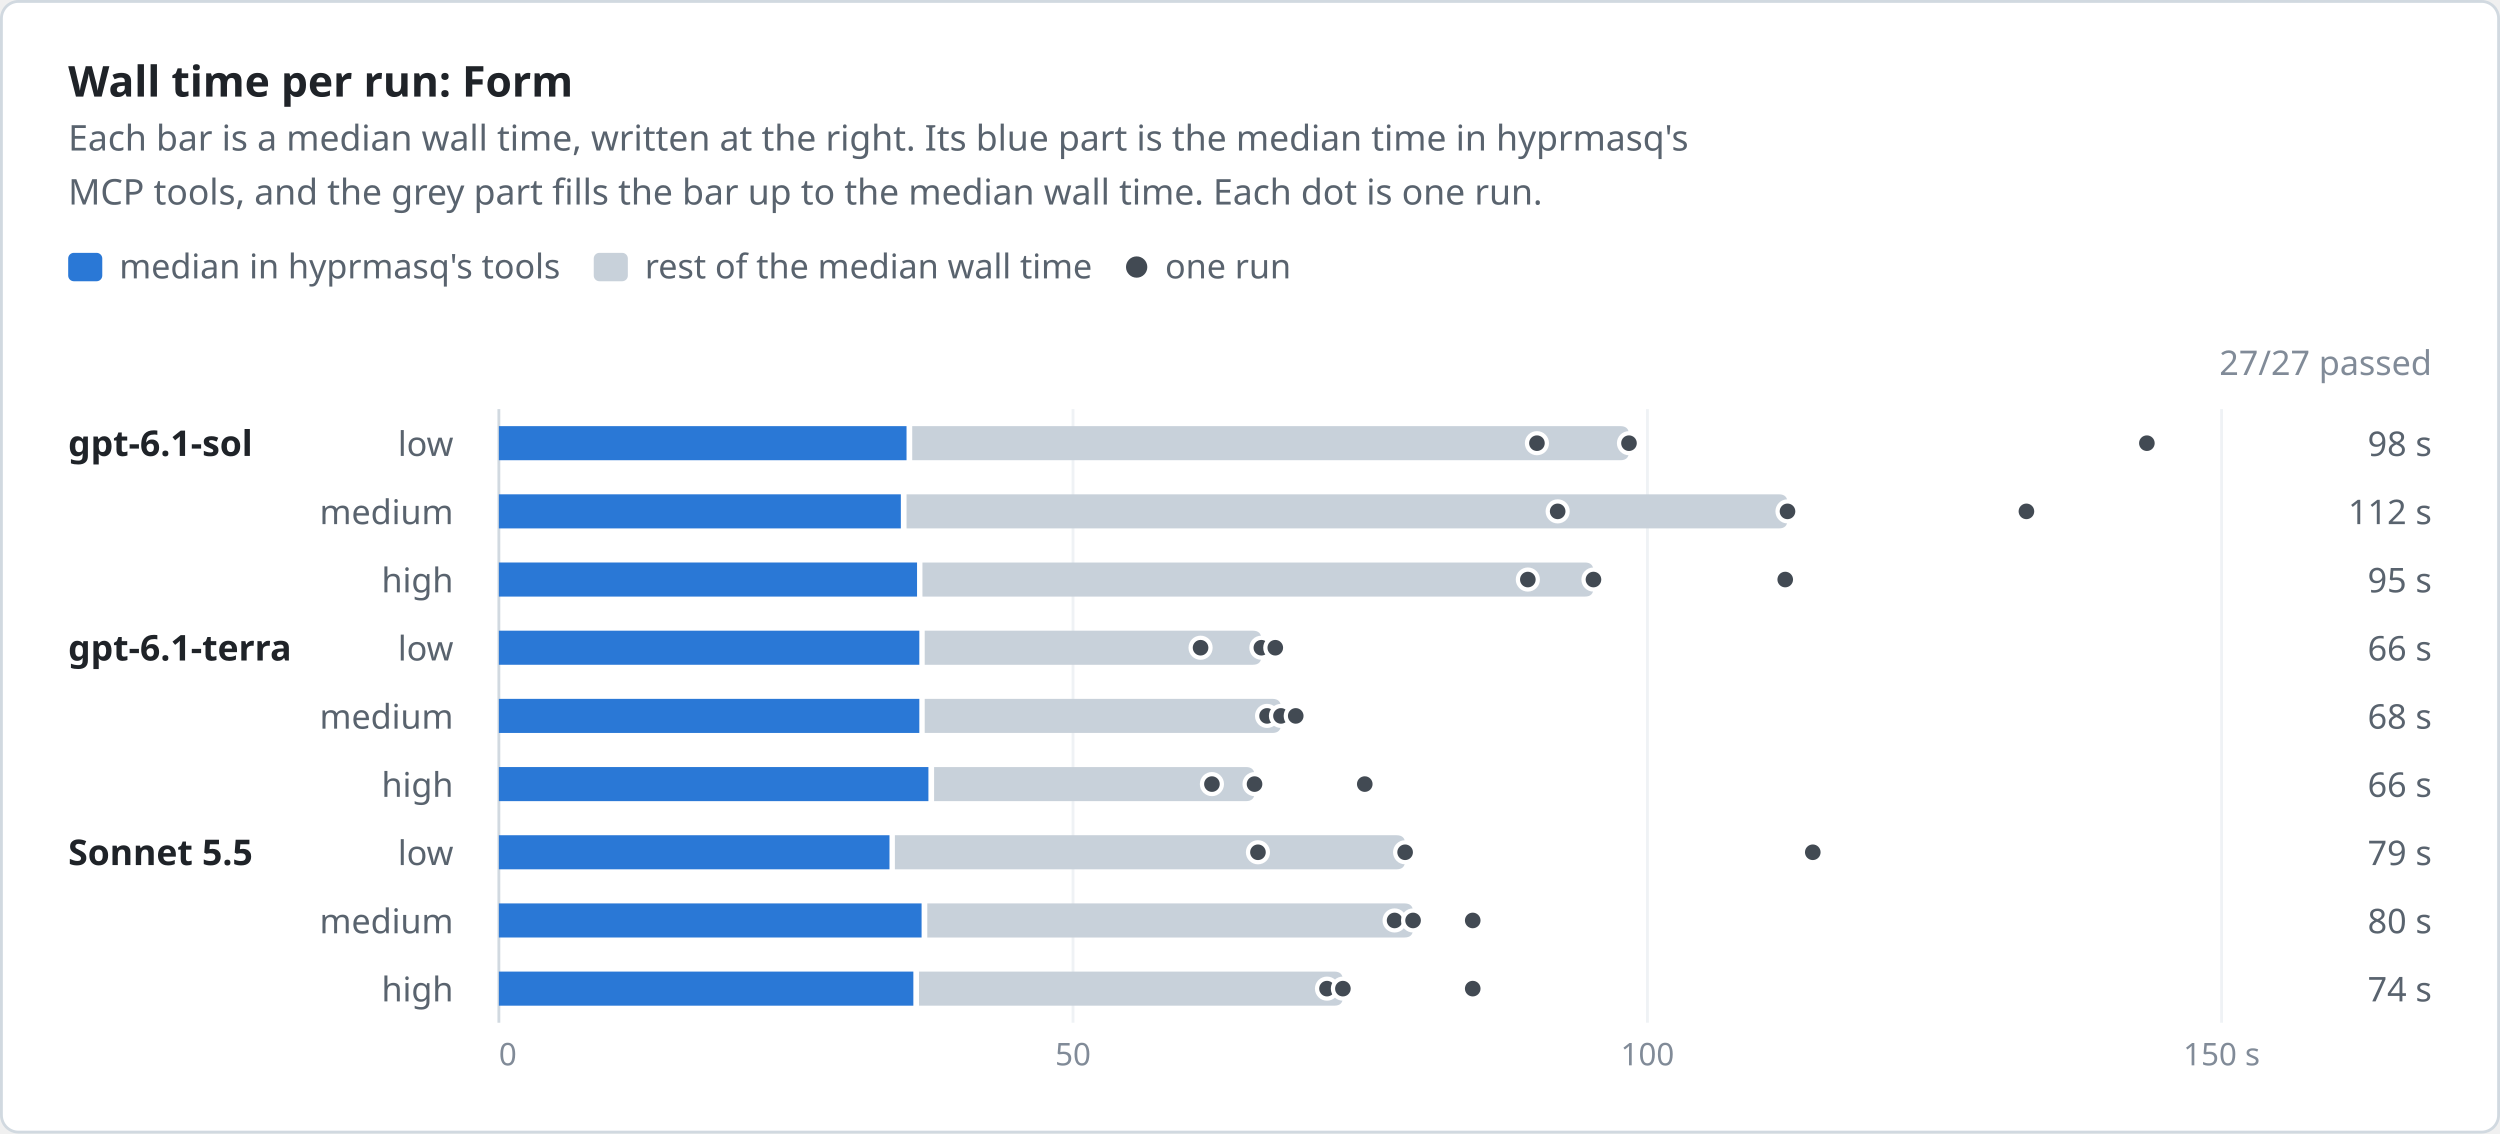
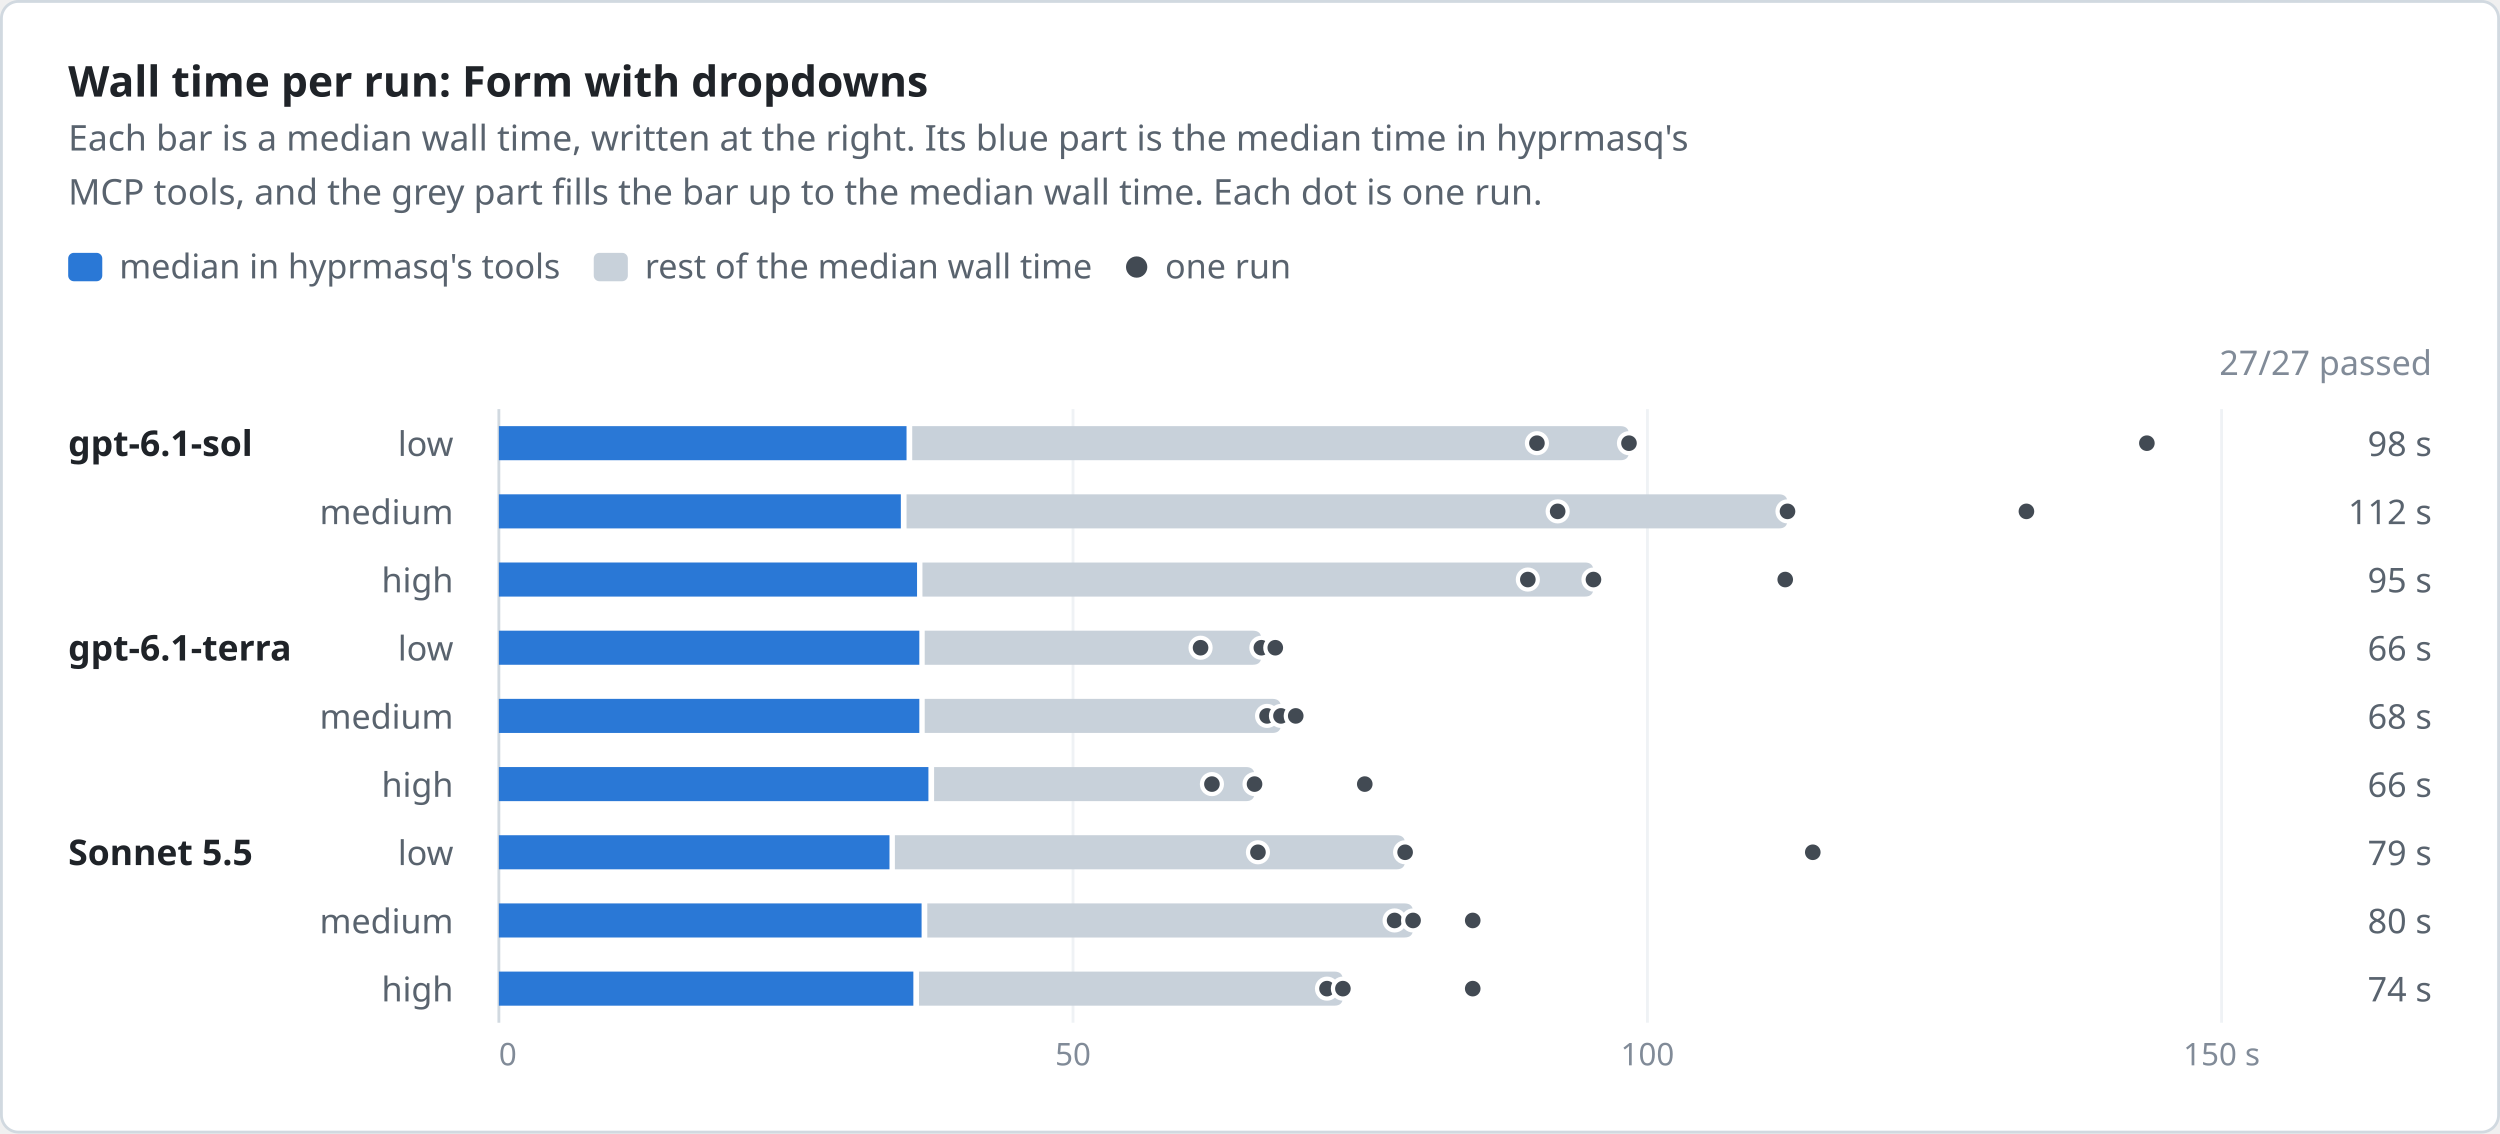
- <svg xmlns="http://www.w3.org/2000/svg" width="880" height="399" viewBox="0 0 880 399" role="img" aria-label="Wall time per run of each agent in the form task. Each bar is the median wall time with the median time in hyprmasq's tools inside it, and each dot one run.">
+ <svg xmlns="http://www.w3.org/2000/svg" width="880" height="399" viewBox="0 0 880 399" role="img" aria-label="Wall time per run of each agent in the Form with dropdowns task. Each bar is the median wall time with the median time in hyprmasq's tools inside it, and each dot one run.">
  <style>text{font-family:-apple-system, BlinkMacSystemFont, "Segoe UI", "Noto Sans", Helvetica, Arial, sans-serif;font-variant-numeric:tabular-nums}.t{fill:#1f2328}.t2{fill:#59636e}.m{fill:#818b98}.bg{fill:#ffffff;stroke:#d1d9e0}.grid{stroke:#eff2f5;stroke-width:1}.axis{stroke:#d1d9e0;stroke-width:1}.tools{fill:#2a78d6}.out{fill:#c8d1da}.dot{fill:#424a53;stroke:#ffffff;stroke-width:1.5}.miss{fill:#ffffff;stroke:#d1242f;stroke-width:1.75}.pass{fill:#1a7f37}.fail{fill:#ffffff;stroke:#d1242f;stroke-width:1.75}.cut{stroke:#ffffff;stroke-width:2}.s0{fill:#2a78d6}.s1{fill:#eb6834}.s2{fill:#1baf7a}.s3{fill:#eda100}.s4{fill:#e87ba4}.s5{fill:#008300}.s6{fill:#6250d6}.s7{fill:#e34948}</style>
  <rect x="0.5" y="0.5" width="879" height="398" rx="6" class="bg" />
-   <text x="24" y="34" class="t" font-size="15" font-weight="600">Wall time per run: Form</text>
+   <text x="24" y="34" class="t" font-size="15" font-weight="600">Wall time per run: Form with dropdowns</text>
  <text x="24" y="53" class="t2" font-size="12.5">Each bar is a median wall time, written at the right. Its blue part is the median time in hyprmasq's</text>
  <text x="24" y="72" class="t2" font-size="12.5">MCP tools, and the grey part fills the bar up to the median wall time. Each dot is one run.</text>
  <rect x="24" y="89" width="12" height="10" class="tools" rx="2" />
  <text x="42" y="98" class="t2" font-size="12">median in hyprmasq's tools</text>
  <rect x="209" y="89" width="12" height="10" class="out" rx="2" />
  <text x="227" y="98" class="t2" font-size="12">rest of the median wall time</text>
  <circle cx="400.1" cy="94" r="4.5" class="dot" />
  <text x="410.1" y="98" class="t2" font-size="12">one run</text>
  <text x="856" y="132" class="m" font-size="12" text-anchor="end">27/27 passed</text>
  <line x1="175.6" y1="144" x2="175.6" y2="360" class="axis" />
  <text x="175.6" y="375" class="m" font-size="11">0</text>
  <line x1="377.7" y1="144" x2="377.7" y2="360" class="grid" />
  <text x="377.7" y="375" class="m" font-size="11" text-anchor="middle">50</text>
  <line x1="579.9" y1="144" x2="579.9" y2="360" class="grid" />
  <text x="579.9" y="375" class="m" font-size="11" text-anchor="middle">100</text>
  <line x1="782" y1="144" x2="782" y2="360" class="grid" />
  <text x="782" y="375" class="m" font-size="11" text-anchor="middle">150 s</text>
  <rect x="175.6" y="150" width="143.5" height="12" class="tools" />
  <path d="M321.1 150H570.4Q573.4 150 573.4 153V159Q573.4 162 570.4 162H321.1Z" class="out" />
  <circle cx="541" cy="156" r="3.5" class="dot" />
  <circle cx="573.4" cy="156" r="3.5" class="dot" />
  <circle cx="755.7" cy="156" r="3.5" class="dot" />
  <text x="856" y="160.5" class="t2" font-size="12" text-anchor="end">98 s</text>
  <rect x="175.6" y="174" width="141.5" height="12" class="tools" />
  <path d="M319.1 174H626.2Q629.2 174 629.2 177V183Q629.2 186 626.2 186H319.1Z" class="out" />
  <circle cx="548.3" cy="180" r="3.5" class="dot" />
  <circle cx="629.2" cy="180" r="3.5" class="dot" />
  <circle cx="713.3" cy="180" r="3.5" class="dot" />
  <text x="856" y="184.5" class="t2" font-size="12" text-anchor="end">112 s</text>
  <rect x="175.6" y="198" width="147.2" height="12" class="tools" />
  <path d="M324.7 198H557.9Q560.9 198 560.9 201V207Q560.9 210 557.9 210H324.7Z" class="out" />
  <circle cx="537.8" cy="204" r="3.5" class="dot" />
  <circle cx="560.9" cy="204" r="3.5" class="dot" />
  <circle cx="628.4" cy="204" r="3.5" class="dot" />
  <text x="856" y="208.5" class="t2" font-size="12" text-anchor="end">95 s</text>
  <rect x="175.6" y="222" width="148" height="12" class="tools" />
  <path d="M325.5 222H441Q444 222 444 225V231Q444 234 441 234H325.5Z" class="out" />
  <circle cx="422.6" cy="228" r="3.5" class="dot" />
  <circle cx="444" cy="228" r="3.5" class="dot" />
  <circle cx="448.9" cy="228" r="3.5" class="dot" />
  <text x="856" y="232.5" class="t2" font-size="12" text-anchor="end">66 s</text>
  <rect x="175.6" y="246" width="148" height="12" class="tools" />
  <path d="M325.5 246H447.9Q450.9 246 450.9 249V255Q450.9 258 447.9 258H325.5Z" class="out" />
  <circle cx="446" cy="252" r="3.5" class="dot" />
  <circle cx="450.9" cy="252" r="3.5" class="dot" />
  <circle cx="456.1" cy="252" r="3.5" class="dot" />
  <text x="856" y="256.5" class="t2" font-size="12" text-anchor="end">68 s</text>
  <rect x="175.6" y="270" width="151.2" height="12" class="tools" />
  <path d="M328.8 270H438.6Q441.6 270 441.6 273V279Q441.6 282 438.6 282H328.8Z" class="out" />
  <circle cx="426.6" cy="276" r="3.5" class="dot" />
  <circle cx="441.6" cy="276" r="3.5" class="dot" />
  <circle cx="480.4" cy="276" r="3.5" class="dot" />
  <text x="856" y="280.5" class="t2" font-size="12" text-anchor="end">66 s</text>
  <rect x="175.6" y="294" width="137.5" height="12" class="tools" />
  <path d="M315 294H491.6Q494.6 294 494.6 297V303Q494.6 306 491.6 306H315Z" class="out" />
  <circle cx="442.8" cy="300" r="3.5" class="dot" />
  <circle cx="494.6" cy="300" r="3.5" class="dot" />
  <circle cx="638.1" cy="300" r="3.5" class="dot" />
  <text x="856" y="304.5" class="t2" font-size="12" text-anchor="end">79 s</text>
  <rect x="175.6" y="318" width="148.8" height="12" class="tools" />
  <path d="M326.4 318H494.4Q497.4 318 497.4 321V327Q497.4 330 494.4 330H326.4Z" class="out" />
  <circle cx="490.9" cy="324" r="3.5" class="dot" />
  <circle cx="497.4" cy="324" r="3.5" class="dot" />
  <circle cx="518.4" cy="324" r="3.5" class="dot" />
  <text x="856" y="328.5" class="t2" font-size="12" text-anchor="end">80 s</text>
  <rect x="175.6" y="342" width="145.9" height="12" class="tools" />
  <path d="M323.5 342H469.7Q472.7 342 472.7 345V351Q472.7 354 469.7 354H323.5Z" class="out" />
  <circle cx="467.1" cy="348" r="3.5" class="dot" />
  <circle cx="472.7" cy="348" r="3.5" class="dot" />
  <circle cx="518.4" cy="348" r="3.5" class="dot" />
  <text x="856" y="352.5" class="t2" font-size="12" text-anchor="end">74 s</text>
  <text x="24" y="160.5" class="t" font-size="12.5" font-weight="600">gpt-6.1-sol</text>
  <text x="159.6" y="160.5" class="t2" font-size="12" text-anchor="end">low</text>
  <text x="159.6" y="184.5" class="t2" font-size="12" text-anchor="end">medium</text>
  <text x="159.6" y="208.5" class="t2" font-size="12" text-anchor="end">high</text>
  <text x="24" y="232.5" class="t" font-size="12.5" font-weight="600">gpt-6.1-terra</text>
  <text x="159.6" y="232.5" class="t2" font-size="12" text-anchor="end">low</text>
  <text x="159.6" y="256.5" class="t2" font-size="12" text-anchor="end">medium</text>
  <text x="159.6" y="280.5" class="t2" font-size="12" text-anchor="end">high</text>
  <text x="24" y="304.5" class="t" font-size="12.5" font-weight="600">Sonnet 5.5</text>
  <text x="159.6" y="304.5" class="t2" font-size="12" text-anchor="end">low</text>
  <text x="159.6" y="328.5" class="t2" font-size="12" text-anchor="end">medium</text>
  <text x="159.6" y="352.5" class="t2" font-size="12" text-anchor="end">high</text>
</svg>
